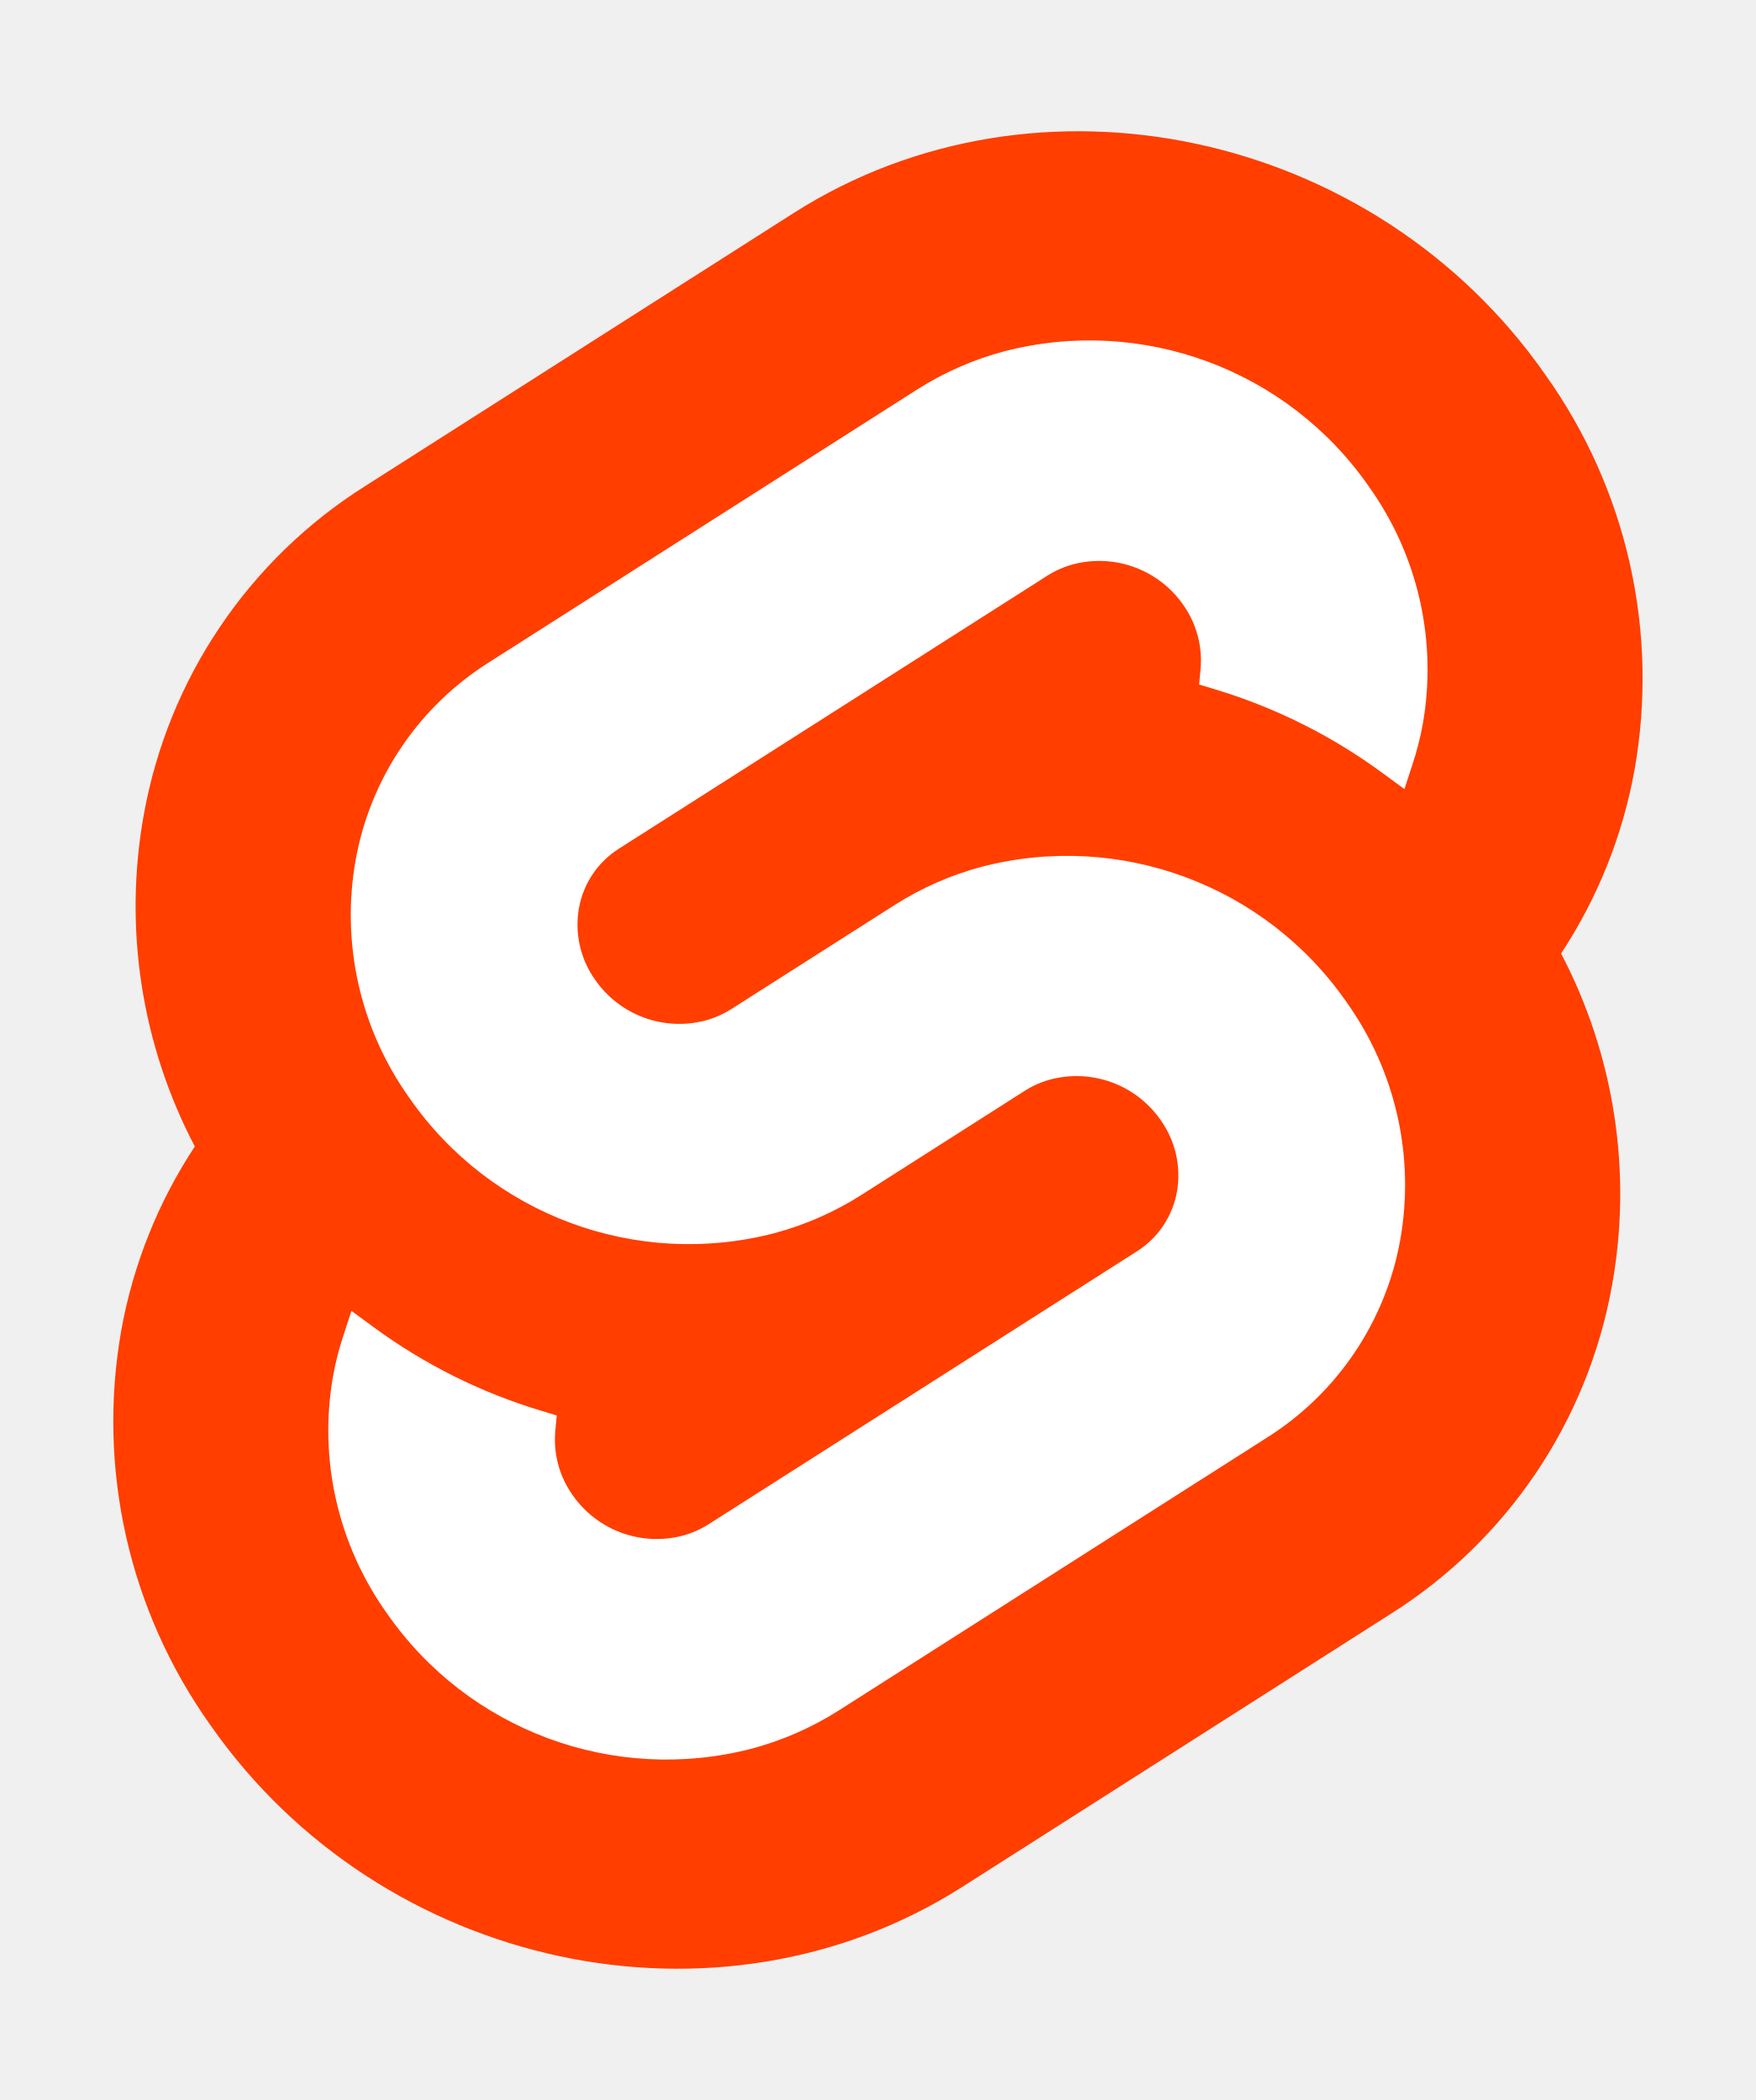
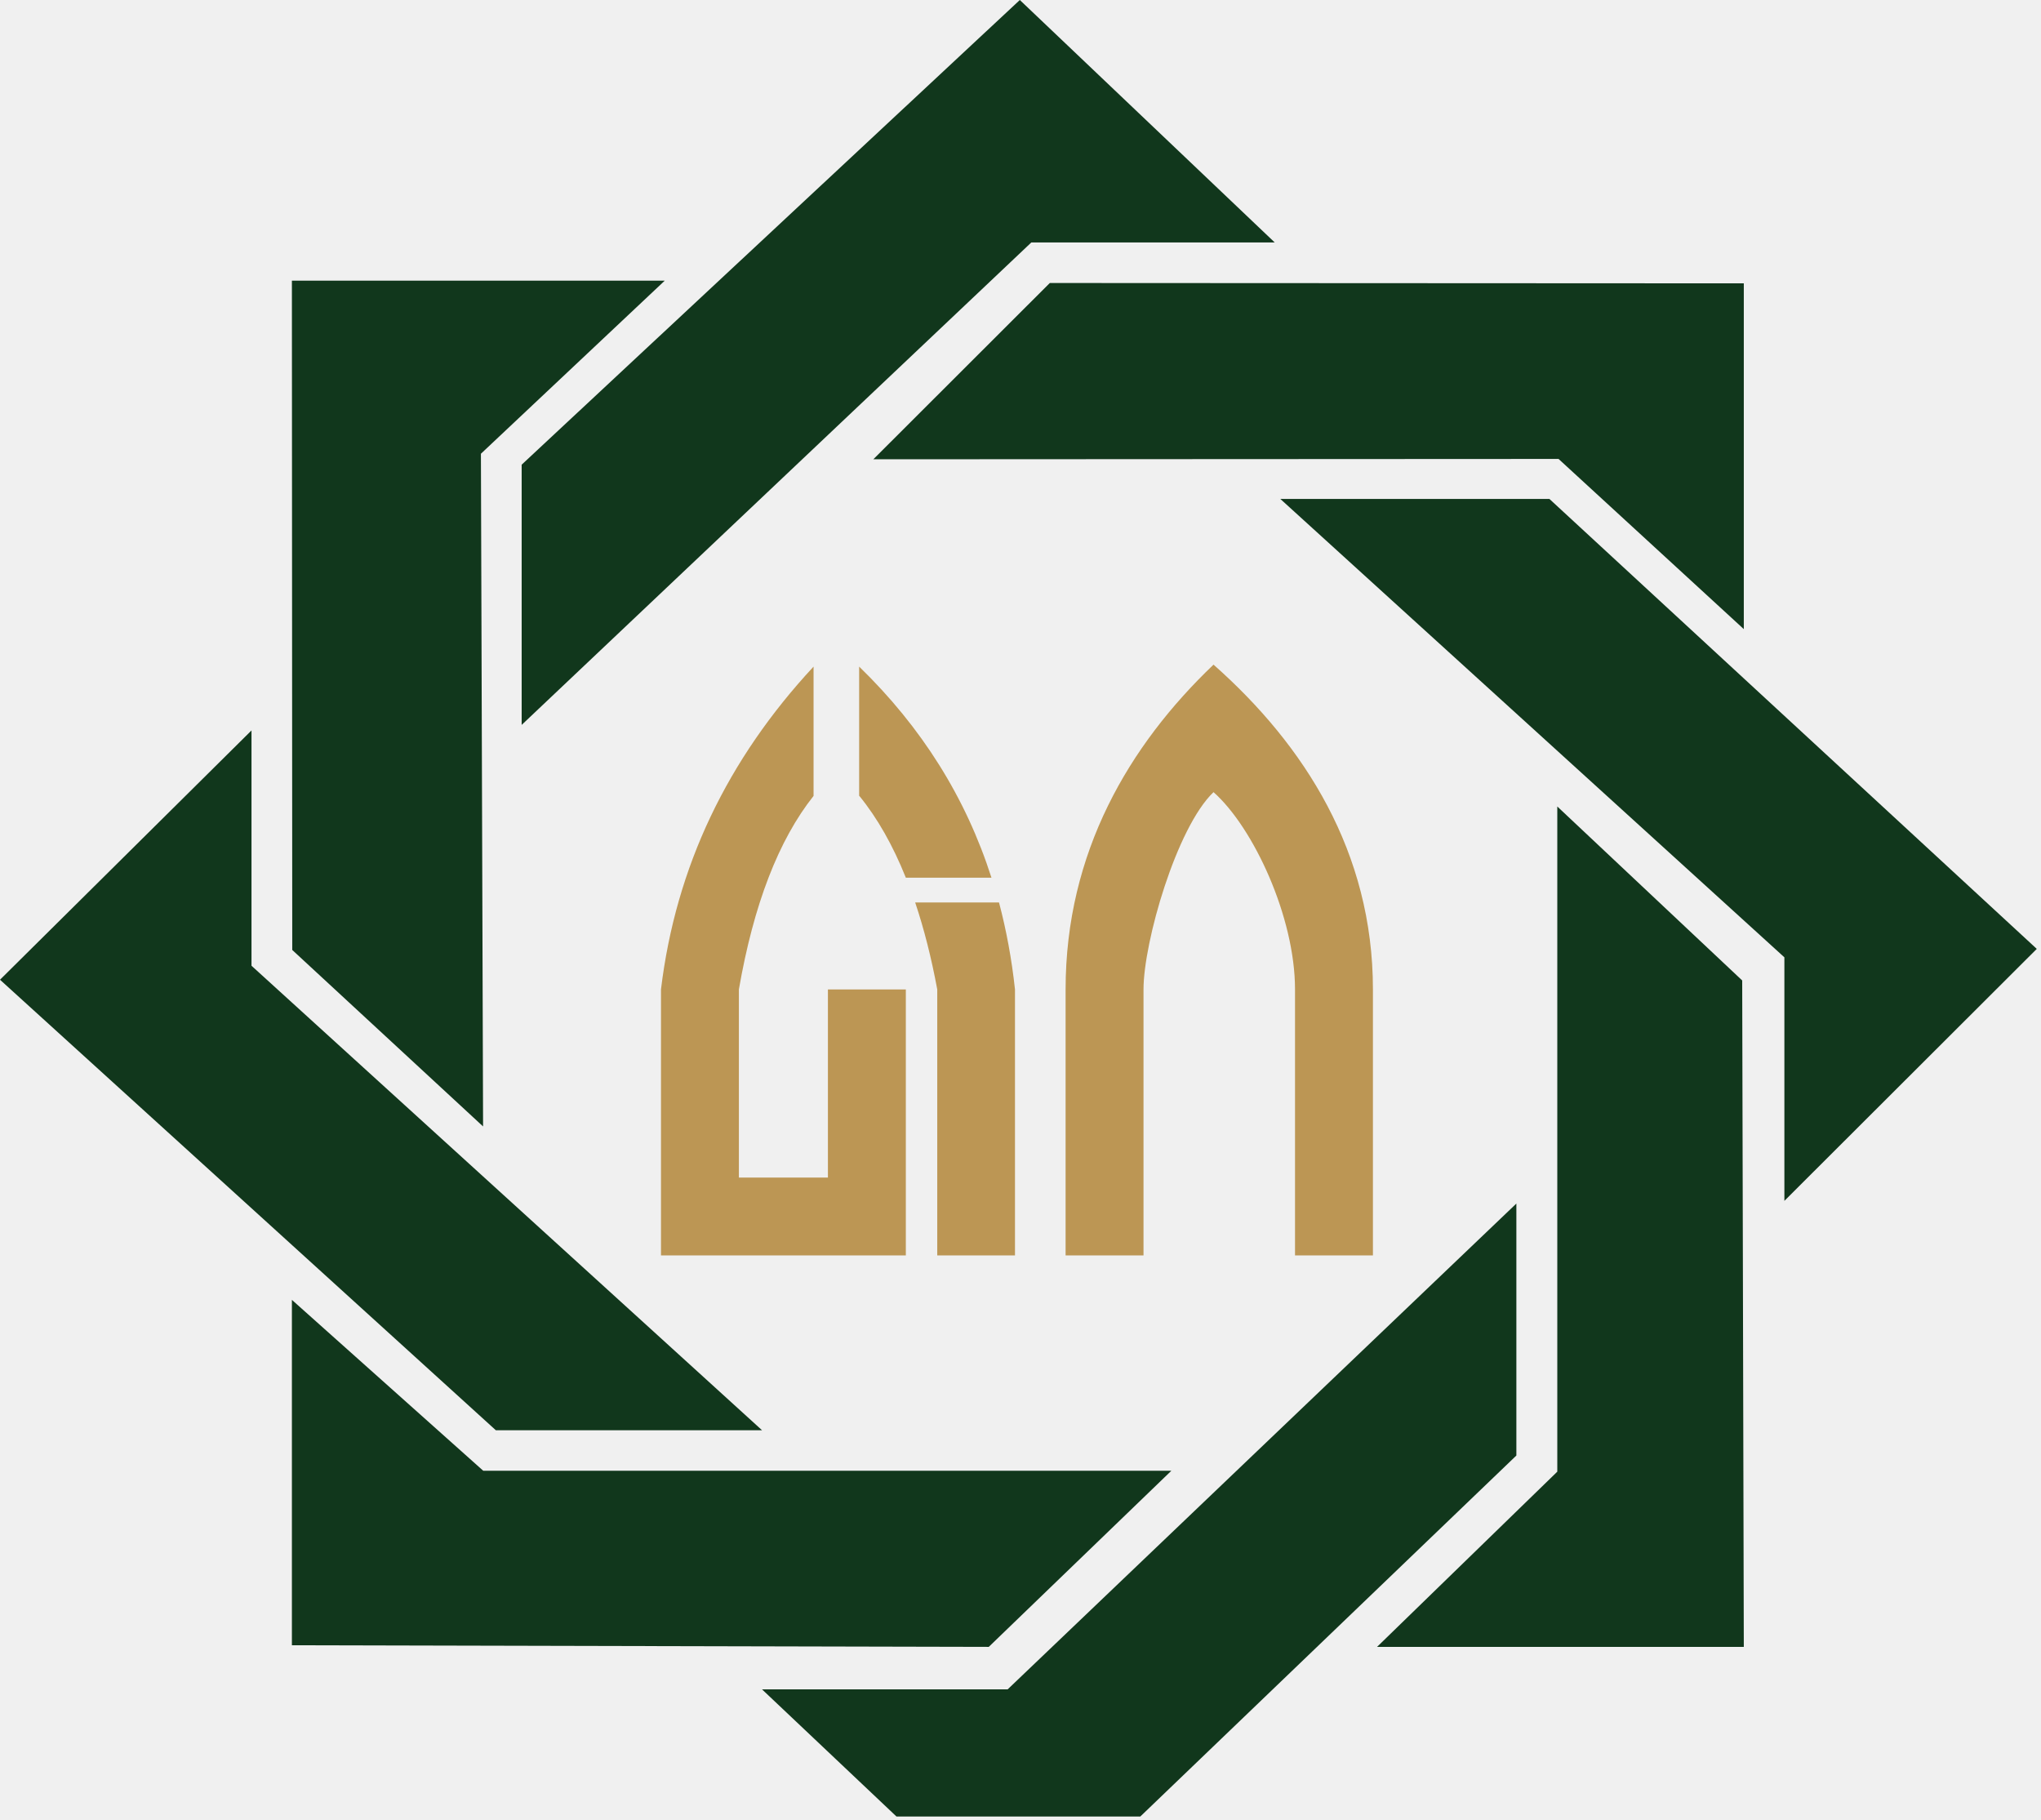
- <svg xmlns="http://www.w3.org/2000/svg" width="107" height="128" viewBox="0 0 107 128">
-   <path d="M94.157 22.819c-10.4-14.885-30.94-19.297-45.792-9.835L22.282 29.608A29.92 29.92 0 0 0 8.764 49.65a31.5 31.5 0 0 0 3.108 20.231 30 30 0 0 0-4.477 11.183 31.9 31.9 0 0 0 5.448 24.116c10.402 14.887 30.942 19.297 45.791 9.835l26.083-16.624A29.92 29.92 0 0 0 98.235 78.35a31.53 31.53 0 0 0-3.105-20.232 30 30 0 0 0 4.474-11.182 31.88 31.88 0 0 0-5.447-24.116" style="fill:#ff3e00" />
-   <path d="M45.817 106.582a20.72 20.72 0 0 1-22.237-8.243 19.17 19.17 0 0 1-3.277-14.503 18 18 0 0 1 .624-2.435l.49-1.498 1.337.981a33.6 33.6 0 0 0 10.203 5.098l.97.294-.09.968a5.85 5.85 0 0 0 1.052 3.878 6.24 6.24 0 0 0 6.695 2.485 5.8 5.8 0 0 0 1.603-.704L69.27 76.28a5.43 5.43 0 0 0 2.45-3.631 5.8 5.8 0 0 0-.987-4.371 6.24 6.24 0 0 0-6.698-2.487 5.7 5.7 0 0 0-1.6.704l-9.953 6.345a19 19 0 0 1-5.296 2.326 20.72 20.72 0 0 1-22.237-8.243 19.17 19.17 0 0 1-3.277-14.502 17.99 17.99 0 0 1 8.13-12.052l26.081-16.623a19 19 0 0 1 5.3-2.329 20.72 20.72 0 0 1 22.237 8.243 19.17 19.17 0 0 1 3.277 14.503 18 18 0 0 1-.624 2.435l-.49 1.498-1.337-.98a33.6 33.6 0 0 0-10.203-5.1l-.97-.294.09-.968a5.86 5.86 0 0 0-1.052-3.878 6.24 6.24 0 0 0-6.696-2.485 5.8 5.8 0 0 0-1.602.704L37.73 51.72a5.42 5.42 0 0 0-2.449 3.63 5.79 5.79 0 0 0 .986 4.372 6.24 6.24 0 0 0 6.698 2.486 5.8 5.8 0 0 0 1.602-.704l9.952-6.342a19 19 0 0 1 5.295-2.328 20.72 20.72 0 0 1 22.237 8.242 19.17 19.17 0 0 1 3.277 14.503 18 18 0 0 1-8.13 12.053l-26.081 16.622a19 19 0 0 1-5.3 2.328" style="fill:#fff" />
+ <svg xmlns="http://www.w3.org/2000/svg" width="100%" height="100%" viewBox="0 0 175 156" version="1.1" xml:space="preserve" style="fill-rule:evenodd;clip-rule:evenodd;stroke-linejoin:round;stroke-miterlimit:2;">
+   <path d="M25.058,81.441L41.42,96.57L41.235,38.899L56.997,24.062L25.028,24.062L25.058,81.441Z" style="fill:rgb(17,55,28);" />
+   <path d="M149.518,53.935L133.634,39.345L74.882,39.375L90.013,24.262L149.518,24.292L149.518,53.935Z" style="fill:rgb(17,55,28);" />
+   <path d="M100.433,126.09L84.779,141.188L25.028,141.05L25.028,111.438L41.435,126.09L100.433,126.09Z" style="fill:rgb(17,55,28);" />
+   <path d="M133.526,69.141L149.38,84.055L149.518,141.188L118.072,141.188L133.526,126.167L133.526,69.141Z" style="fill:rgb(17,55,28);" />
+   <path d="M0,83.993L21.564,62.622L21.564,82.794L65.339,122.615L42.513,122.615L0,83.993Z" style="fill:rgb(17,55,28);" />
+   <path d="M132.849,42.773L109.776,42.773L152.997,82.072L152.997,102.951L174.638,81.349L132.849,42.773Z" style="fill:rgb(17,55,28);" />
+   <path d="M44.729,62.146L44.729,39.837L87.442,0L109.299,20.787L88.427,20.787L44.729,62.146Z" style="fill:rgb(17,55,28);" />
+   <path d="M86.396,144.832L65.339,144.832L76.868,155.733L97.77,155.733L130.017,124.783L130.017,103.181L86.396,144.832Z" style="fill:rgb(17,55,28);" />
+   <path d="M77.668,107.625L77.668,84.824L70.988,84.824L70.988,100.952L63.354,100.952L63.354,84.824C64.616,77.551 66.755,72.016 69.757,68.234L69.757,57.149C62.384,65.082 57.951,74.276 56.674,84.824L56.674,107.625L77.668,107.625Z" style="fill:rgb(188,150,84);" />
+   <path d="M87.027,107.625L87.027,84.824C86.75,82.241 86.288,79.75 85.657,77.367L78.469,77.367C79.223,79.612 79.854,82.087 80.362,84.824L80.362,107.625L87.042,107.625L87.027,107.625ZM73.682,68.234C75.236,70.141 76.56,72.478 77.668,75.245L85.01,75.245C82.809,68.372 79.023,62.346 73.666,57.149L73.666,68.234L73.682,68.234Z" style="fill:rgb(188,150,84);" />
+   <path d="M117.718,107.625L117.718,84.824C117.718,73.062 111.854,63.883 104.05,56.98C96.816,63.883 91.367,73.077 91.367,84.824L91.367,107.625L98.047,107.625L98.047,84.824C98.047,80.765 100.879,70.94 104.05,67.911C107.467,70.94 111.038,78.612 111.038,84.824L111.038,107.625L117.718,107.625Z" style="fill:rgb(188,150,84);" />
</svg>
